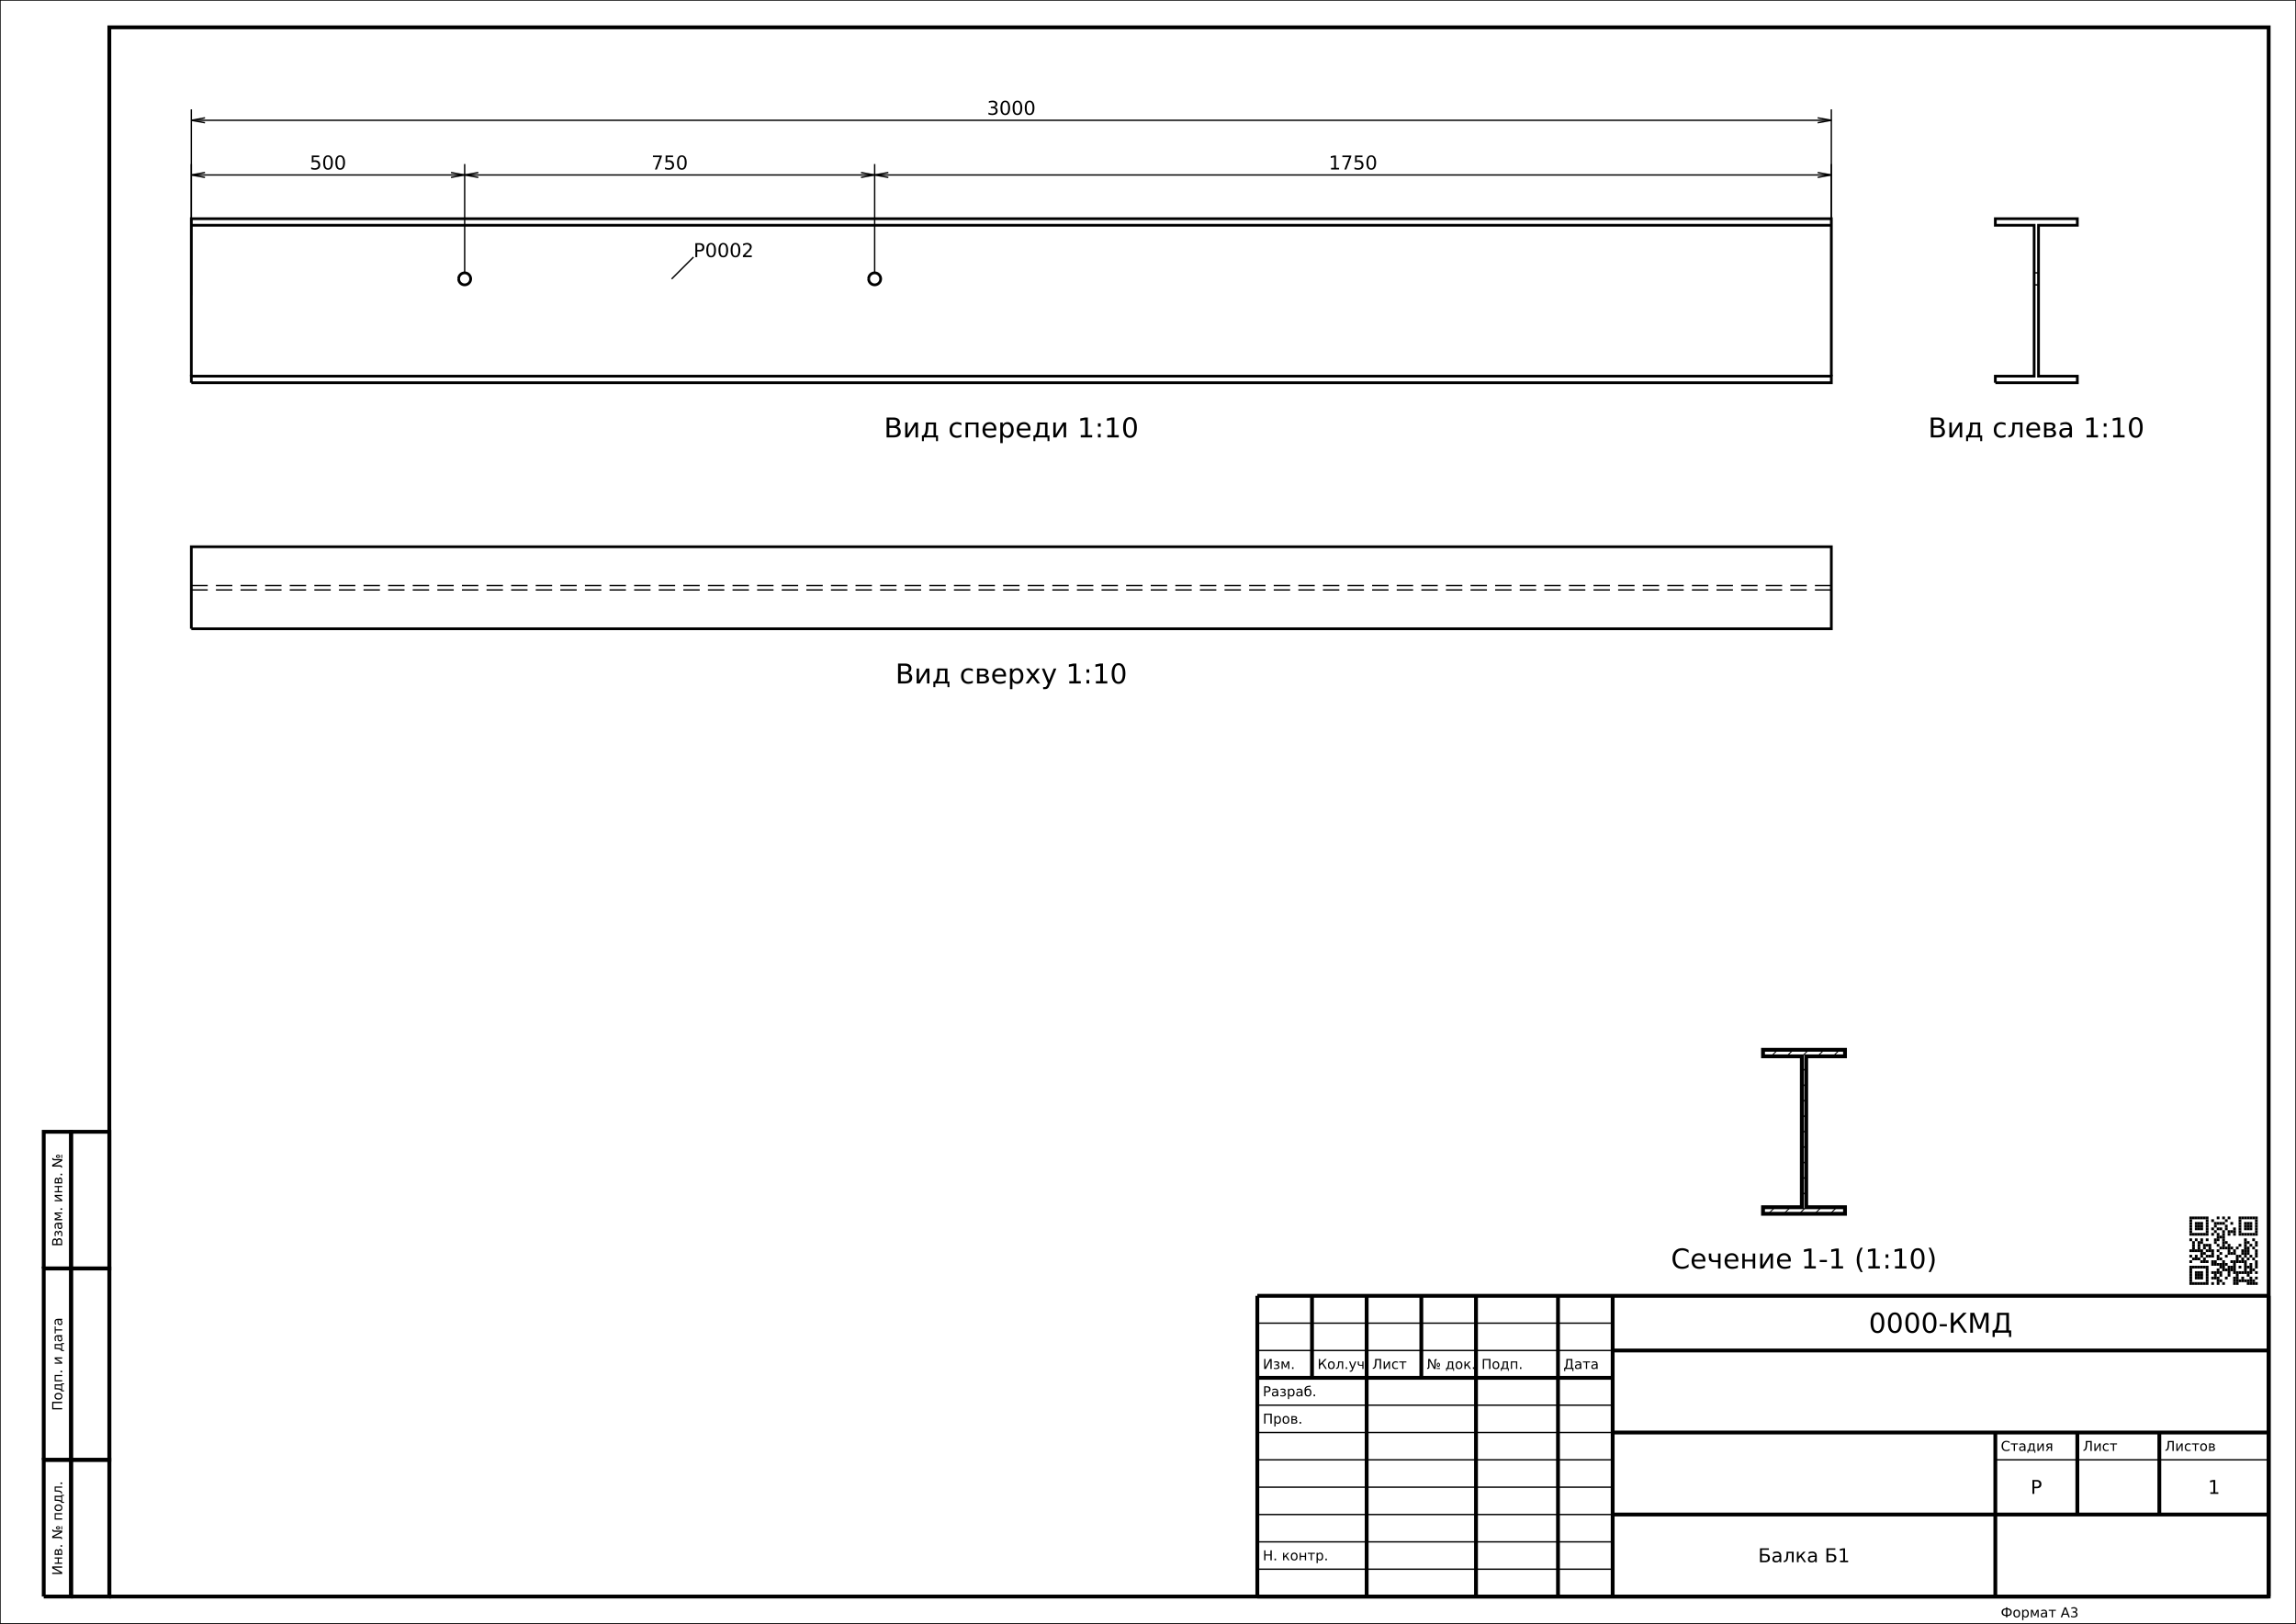
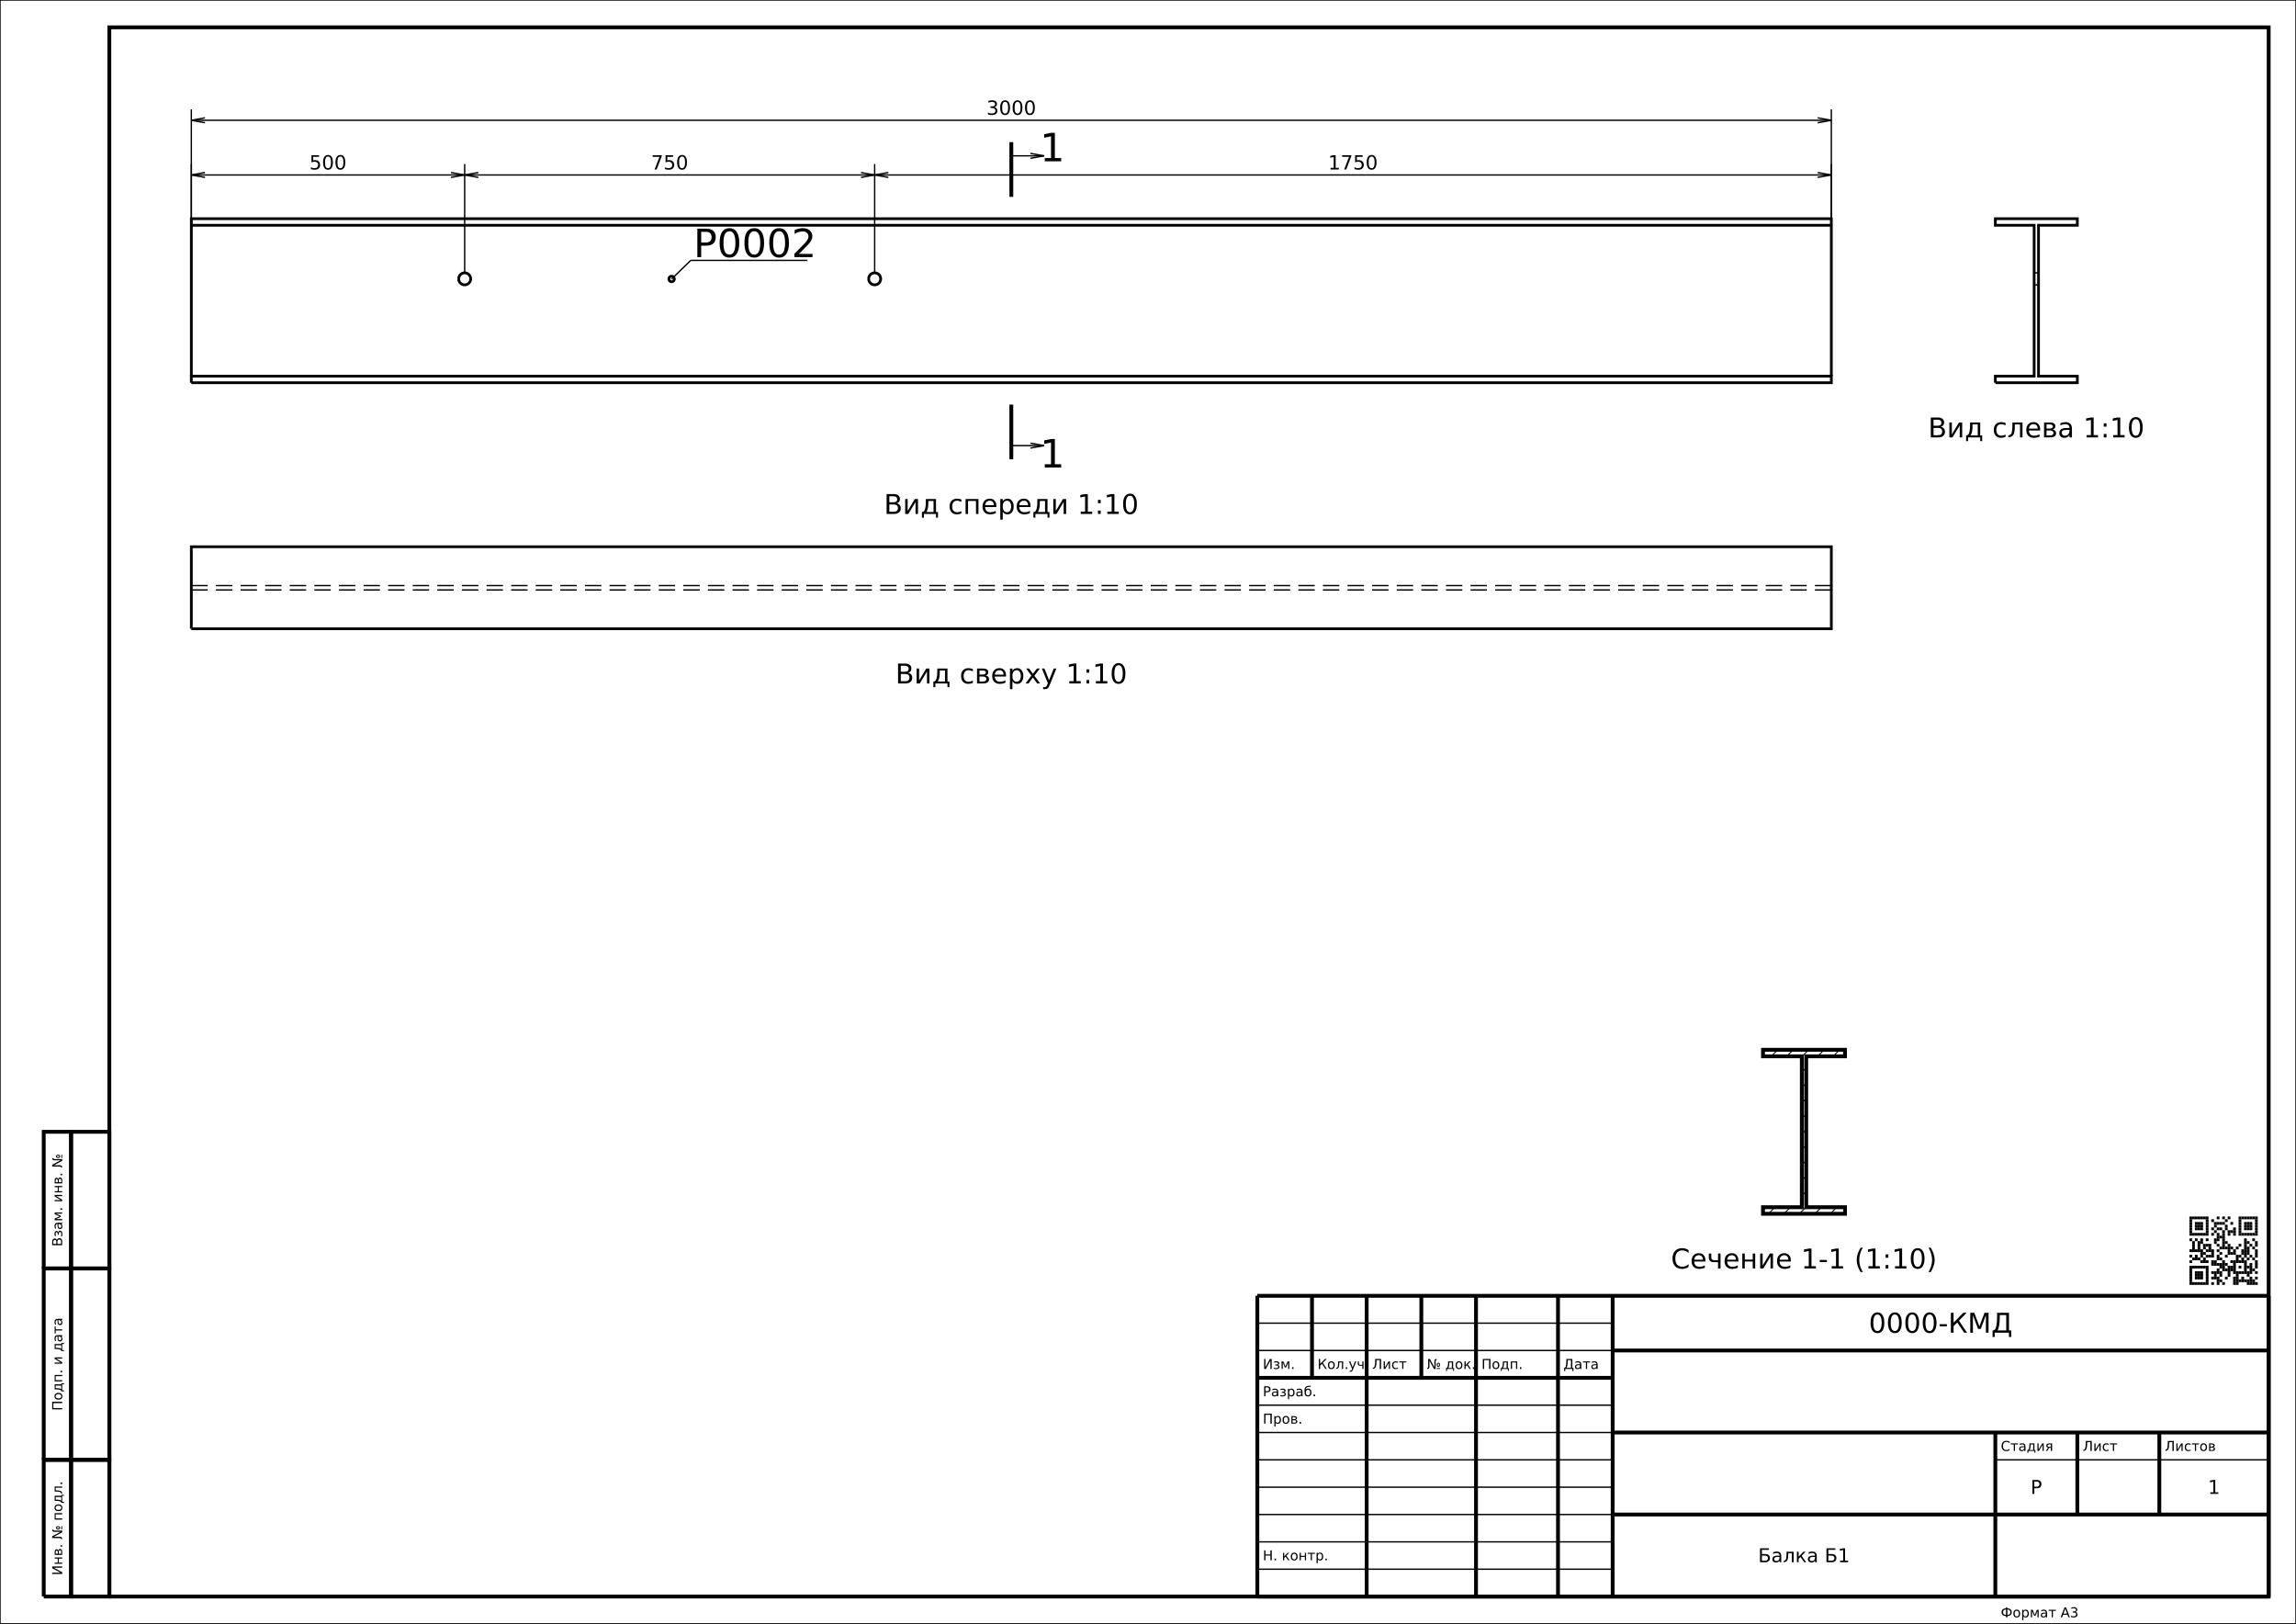
<svg xmlns="http://www.w3.org/2000/svg" width="420mm" height="297mm" viewBox="0 0 420 297" font-family="DejaVu Sans, Arial, sans-serif" data-drawing="900">
  <rect width="420" height="297" fill="#fff" />
  <polyline class="Thin" points="0,297 420,297 420,0 0,0 0,297" fill="none" stroke="#000" stroke-width="0.25" />
  <polyline class="Frame" points="20,292 415,292 415,5 20,5 20,292" fill="none" stroke="#000" stroke-width="0.7" />
  <polyline class="Frame" points="230,292 415,292" fill="none" stroke="#000" stroke-width="0.7" />
  <polyline class="Frame" points="415,292 415,237" fill="none" stroke="#000" stroke-width="0.7" />
  <polyline class="Frame" points="415,237 230,237" fill="none" stroke="#000" stroke-width="0.7" />
  <polyline class="Frame" points="230,237 230,292" fill="none" stroke="#000" stroke-width="0.7" />
  <polyline class="Thin" points="230,287 295,287" fill="none" stroke="#000" stroke-width="0.25" />
  <polyline class="Thin" points="230,282 295,282" fill="none" stroke="#000" stroke-width="0.25" />
  <polyline class="Thin" points="230,277 295,277" fill="none" stroke="#000" stroke-width="0.25" />
  <polyline class="Thin" points="230,272 295,272" fill="none" stroke="#000" stroke-width="0.25" />
  <polyline class="Thin" points="230,267 295,267" fill="none" stroke="#000" stroke-width="0.25" />
  <polyline class="Thin" points="230,262 295,262" fill="none" stroke="#000" stroke-width="0.25" />
  <polyline class="Thin" points="230,257 295,257" fill="none" stroke="#000" stroke-width="0.25" />
  <polyline class="Frame" points="230,252 295,252" fill="none" stroke="#000" stroke-width="0.7" />
  <polyline class="Thin" points="230,247 295,247" fill="none" stroke="#000" stroke-width="0.25" />
  <polyline class="Thin" points="230,242 295,242" fill="none" stroke="#000" stroke-width="0.25" />
  <polyline class="Frame" points="240,252 240,237" fill="none" stroke="#000" stroke-width="0.7" />
  <polyline class="Frame" points="260,252 260,237" fill="none" stroke="#000" stroke-width="0.7" />
  <polyline class="Frame" points="250,292 250,237" fill="none" stroke="#000" stroke-width="0.7" />
  <polyline class="Frame" points="270,292 270,237" fill="none" stroke="#000" stroke-width="0.7" />
  <polyline class="Frame" points="285,292 285,237" fill="none" stroke="#000" stroke-width="0.7" />
  <polyline class="Frame" points="295,292 295,237" fill="none" stroke="#000" stroke-width="0.7" />
  <polyline class="Frame" points="295,247 415,247" fill="none" stroke="#000" stroke-width="0.7" />
  <polyline class="Frame" points="295,262 415,262" fill="none" stroke="#000" stroke-width="0.7" />
  <polyline class="Thin" points="365,267 415,267" fill="none" stroke="#000" stroke-width="0.25" />
  <polyline class="Frame" points="295,277 415,277" fill="none" stroke="#000" stroke-width="0.7" />
  <polyline class="Frame" points="365,292 365,262" fill="none" stroke="#000" stroke-width="0.7" />
  <polyline class="Frame" points="380,277 380,262" fill="none" stroke="#000" stroke-width="0.7" />
  <polyline class="Frame" points="395,277 395,262" fill="none" stroke="#000" stroke-width="0.7" />
  <polyline class="Frame" points="8,292 13,292 13,267 8,267 8,292" fill="none" stroke="#000" stroke-width="0.7" />
  <polyline class="Frame" points="13,292 20,292 20,267 13,267 13,292" fill="none" stroke="#000" stroke-width="0.7" />
  <polyline class="Frame" points="8,267 13,267 13,232 8,232 8,267" fill="none" stroke="#000" stroke-width="0.7" />
  <polyline class="Frame" points="13,267 20,267 20,232 13,232 13,267" fill="none" stroke="#000" stroke-width="0.7" />
  <polyline class="Frame" points="8,232 13,232 13,207 8,207 8,232" fill="none" stroke="#000" stroke-width="0.7" />
  <polyline class="Frame" points="13,232 20,232 20,207 13,207 13,232" fill="none" stroke="#000" stroke-width="0.7" />
  <rect x="400.5" y="222.5" width="0.5" height="0.5" fill="#000" />
  <rect x="401" y="222.5" width="0.5" height="0.5" fill="#000" />
  <rect x="401.5" y="222.5" width="0.5" height="0.5" fill="#000" />
  <rect x="402" y="222.5" width="0.5" height="0.5" fill="#000" />
  <rect x="402.5" y="222.5" width="0.5" height="0.5" fill="#000" />
  <rect x="403" y="222.5" width="0.5" height="0.5" fill="#000" />
  <rect x="403.5" y="222.5" width="0.5" height="0.5" fill="#000" />
  <rect x="405.5" y="222.5" width="0.5" height="0.5" fill="#000" />
  <rect x="406.5" y="222.5" width="0.5" height="0.5" fill="#000" />
  <rect x="407.5" y="222.5" width="0.5" height="0.5" fill="#000" />
  <rect x="409.5" y="222.5" width="0.5" height="0.5" fill="#000" />
  <rect x="410" y="222.5" width="0.5" height="0.5" fill="#000" />
  <rect x="410.5" y="222.5" width="0.5" height="0.5" fill="#000" />
  <rect x="411" y="222.5" width="0.5" height="0.5" fill="#000" />
  <rect x="411.5" y="222.5" width="0.5" height="0.5" fill="#000" />
  <rect x="412" y="222.5" width="0.5" height="0.5" fill="#000" />
  <rect x="412.5" y="222.5" width="0.5" height="0.5" fill="#000" />
  <rect x="400.5" y="223" width="0.5" height="0.5" fill="#000" />
  <rect x="403.5" y="223" width="0.5" height="0.5" fill="#000" />
  <rect x="404.5" y="223" width="0.5" height="0.5" fill="#000" />
  <rect x="407" y="223" width="0.5" height="0.5" fill="#000" />
  <rect x="409.5" y="223" width="0.5" height="0.5" fill="#000" />
  <rect x="412.5" y="223" width="0.5" height="0.5" fill="#000" />
  <rect x="400.5" y="223.5" width="0.5" height="0.5" fill="#000" />
  <rect x="401.5" y="223.5" width="0.5" height="0.5" fill="#000" />
  <rect x="402" y="223.5" width="0.5" height="0.5" fill="#000" />
  <rect x="402.5" y="223.5" width="0.5" height="0.5" fill="#000" />
  <rect x="403.5" y="223.5" width="0.5" height="0.5" fill="#000" />
  <rect x="405" y="223.5" width="0.5" height="0.5" fill="#000" />
  <rect x="405.5" y="223.5" width="0.5" height="0.5" fill="#000" />
  <rect x="406" y="223.5" width="0.5" height="0.5" fill="#000" />
  <rect x="406.5" y="223.5" width="0.5" height="0.5" fill="#000" />
  <rect x="408" y="223.5" width="0.5" height="0.5" fill="#000" />
  <rect x="409.5" y="223.5" width="0.5" height="0.5" fill="#000" />
  <rect x="410.5" y="223.5" width="0.5" height="0.5" fill="#000" />
  <rect x="411" y="223.5" width="0.5" height="0.5" fill="#000" />
  <rect x="411.5" y="223.5" width="0.5" height="0.5" fill="#000" />
  <rect x="412.5" y="223.5" width="0.5" height="0.5" fill="#000" />
  <rect x="400.5" y="224" width="0.5" height="0.5" fill="#000" />
  <rect x="401.5" y="224" width="0.5" height="0.5" fill="#000" />
  <rect x="402" y="224" width="0.5" height="0.5" fill="#000" />
  <rect x="402.5" y="224" width="0.5" height="0.5" fill="#000" />
  <rect x="403.5" y="224" width="0.5" height="0.5" fill="#000" />
  <rect x="405" y="224" width="0.5" height="0.5" fill="#000" />
  <rect x="407" y="224" width="0.5" height="0.5" fill="#000" />
  <rect x="409.5" y="224" width="0.5" height="0.5" fill="#000" />
  <rect x="410.5" y="224" width="0.5" height="0.5" fill="#000" />
  <rect x="411" y="224" width="0.5" height="0.5" fill="#000" />
  <rect x="411.5" y="224" width="0.5" height="0.5" fill="#000" />
  <rect x="412.5" y="224" width="0.5" height="0.5" fill="#000" />
  <rect x="400.5" y="224.5" width="0.5" height="0.5" fill="#000" />
  <rect x="401.5" y="224.5" width="0.5" height="0.5" fill="#000" />
  <rect x="402" y="224.5" width="0.5" height="0.5" fill="#000" />
  <rect x="402.5" y="224.5" width="0.5" height="0.5" fill="#000" />
  <rect x="403.5" y="224.5" width="0.5" height="0.5" fill="#000" />
  <rect x="404.5" y="224.5" width="0.5" height="0.5" fill="#000" />
  <rect x="405.5" y="224.5" width="0.5" height="0.5" fill="#000" />
  <rect x="406" y="224.5" width="0.5" height="0.5" fill="#000" />
  <rect x="407" y="224.5" width="0.5" height="0.5" fill="#000" />
  <rect x="408.5" y="224.5" width="0.5" height="0.5" fill="#000" />
  <rect x="409.5" y="224.5" width="0.5" height="0.5" fill="#000" />
  <rect x="410.5" y="224.5" width="0.5" height="0.5" fill="#000" />
  <rect x="411" y="224.5" width="0.5" height="0.5" fill="#000" />
  <rect x="411.5" y="224.5" width="0.5" height="0.5" fill="#000" />
  <rect x="412.5" y="224.5" width="0.5" height="0.5" fill="#000" />
  <rect x="400.5" y="225" width="0.5" height="0.5" fill="#000" />
  <rect x="403.5" y="225" width="0.5" height="0.5" fill="#000" />
  <rect x="405" y="225" width="0.5" height="0.5" fill="#000" />
  <rect x="406.5" y="225" width="0.5" height="0.5" fill="#000" />
  <rect x="407.5" y="225" width="0.5" height="0.5" fill="#000" />
  <rect x="408" y="225" width="0.5" height="0.5" fill="#000" />
  <rect x="408.5" y="225" width="0.5" height="0.5" fill="#000" />
  <rect x="409.5" y="225" width="0.5" height="0.5" fill="#000" />
  <rect x="412.5" y="225" width="0.5" height="0.5" fill="#000" />
  <rect x="400.5" y="225.5" width="0.5" height="0.5" fill="#000" />
  <rect x="401" y="225.5" width="0.5" height="0.5" fill="#000" />
  <rect x="401.5" y="225.5" width="0.5" height="0.5" fill="#000" />
  <rect x="402" y="225.5" width="0.5" height="0.5" fill="#000" />
  <rect x="402.5" y="225.5" width="0.5" height="0.5" fill="#000" />
  <rect x="403" y="225.5" width="0.5" height="0.5" fill="#000" />
  <rect x="403.5" y="225.5" width="0.5" height="0.5" fill="#000" />
  <rect x="404.5" y="225.5" width="0.5" height="0.5" fill="#000" />
  <rect x="405.5" y="225.5" width="0.5" height="0.5" fill="#000" />
  <rect x="406.5" y="225.5" width="0.5" height="0.5" fill="#000" />
  <rect x="407.5" y="225.5" width="0.5" height="0.5" fill="#000" />
  <rect x="408.5" y="225.5" width="0.5" height="0.5" fill="#000" />
  <rect x="409.5" y="225.5" width="0.5" height="0.5" fill="#000" />
  <rect x="410" y="225.5" width="0.5" height="0.5" fill="#000" />
  <rect x="410.5" y="225.5" width="0.5" height="0.5" fill="#000" />
  <rect x="411" y="225.5" width="0.5" height="0.5" fill="#000" />
  <rect x="411.5" y="225.5" width="0.5" height="0.5" fill="#000" />
  <rect x="412" y="225.5" width="0.5" height="0.5" fill="#000" />
  <rect x="412.5" y="225.5" width="0.5" height="0.5" fill="#000" />
  <rect x="405.5" y="226" width="0.5" height="0.5" fill="#000" />
  <rect x="406" y="226" width="0.5" height="0.5" fill="#000" />
  <rect x="406.5" y="226" width="0.5" height="0.5" fill="#000" />
  <rect x="400.5" y="226.5" width="0.5" height="0.5" fill="#000" />
  <rect x="401.5" y="226.5" width="0.5" height="0.5" fill="#000" />
  <rect x="402.5" y="226.5" width="0.5" height="0.5" fill="#000" />
  <rect x="403.5" y="226.5" width="0.5" height="0.5" fill="#000" />
  <rect x="405" y="226.5" width="0.5" height="0.5" fill="#000" />
  <rect x="405.5" y="226.5" width="0.5" height="0.5" fill="#000" />
  <rect x="406.5" y="226.5" width="0.5" height="0.5" fill="#000" />
  <rect x="410.5" y="226.5" width="0.5" height="0.5" fill="#000" />
  <rect x="412" y="226.5" width="0.5" height="0.5" fill="#000" />
  <rect x="401" y="227" width="0.5" height="0.5" fill="#000" />
  <rect x="402" y="227" width="0.5" height="0.5" fill="#000" />
  <rect x="402.5" y="227" width="0.5" height="0.5" fill="#000" />
  <rect x="405" y="227" width="0.5" height="0.5" fill="#000" />
  <rect x="406.5" y="227" width="0.5" height="0.5" fill="#000" />
  <rect x="407" y="227" width="0.5" height="0.5" fill="#000" />
  <rect x="410.5" y="227" width="0.5" height="0.5" fill="#000" />
  <rect x="411" y="227" width="0.5" height="0.5" fill="#000" />
  <rect x="412.5" y="227" width="0.5" height="0.5" fill="#000" />
  <rect x="401" y="227.5" width="0.5" height="0.5" fill="#000" />
  <rect x="402" y="227.5" width="0.5" height="0.5" fill="#000" />
  <rect x="403" y="227.5" width="0.5" height="0.5" fill="#000" />
  <rect x="403.5" y="227.5" width="0.5" height="0.5" fill="#000" />
  <rect x="404" y="227.5" width="0.5" height="0.5" fill="#000" />
  <rect x="405.5" y="227.5" width="0.5" height="0.5" fill="#000" />
  <rect x="406.5" y="227.5" width="0.5" height="0.5" fill="#000" />
  <rect x="407.5" y="227.5" width="0.5" height="0.5" fill="#000" />
  <rect x="409.5" y="227.5" width="0.5" height="0.5" fill="#000" />
  <rect x="410.5" y="227.5" width="0.5" height="0.5" fill="#000" />
  <rect x="411.5" y="227.5" width="0.5" height="0.5" fill="#000" />
  <rect x="412.5" y="227.5" width="0.5" height="0.5" fill="#000" />
  <rect x="401" y="228" width="0.5" height="0.5" fill="#000" />
  <rect x="402" y="228" width="0.5" height="0.5" fill="#000" />
  <rect x="403" y="228" width="0.5" height="0.5" fill="#000" />
  <rect x="404" y="228" width="0.5" height="0.5" fill="#000" />
  <rect x="406" y="228" width="0.5" height="0.5" fill="#000" />
  <rect x="406.5" y="228" width="0.5" height="0.5" fill="#000" />
  <rect x="407" y="228" width="0.5" height="0.5" fill="#000" />
  <rect x="407.5" y="228" width="0.5" height="0.5" fill="#000" />
  <rect x="408" y="228" width="0.5" height="0.5" fill="#000" />
  <rect x="409" y="228" width="0.5" height="0.5" fill="#000" />
  <rect x="410.5" y="228" width="0.5" height="0.5" fill="#000" />
  <rect x="411" y="228" width="0.5" height="0.5" fill="#000" />
  <rect x="412" y="228" width="0.5" height="0.5" fill="#000" />
  <rect x="400.5" y="228.5" width="0.5" height="0.5" fill="#000" />
  <rect x="401" y="228.5" width="0.5" height="0.5" fill="#000" />
  <rect x="401.5" y="228.5" width="0.5" height="0.5" fill="#000" />
  <rect x="402" y="228.5" width="0.5" height="0.5" fill="#000" />
  <rect x="402.5" y="228.5" width="0.5" height="0.5" fill="#000" />
  <rect x="403.5" y="228.5" width="0.5" height="0.5" fill="#000" />
  <rect x="404" y="228.5" width="0.5" height="0.5" fill="#000" />
  <rect x="404.5" y="228.5" width="0.5" height="0.5" fill="#000" />
  <rect x="405.5" y="228.5" width="0.5" height="0.5" fill="#000" />
  <rect x="407.5" y="228.5" width="0.5" height="0.5" fill="#000" />
  <rect x="408.5" y="228.5" width="0.5" height="0.5" fill="#000" />
  <rect x="410" y="228.5" width="0.5" height="0.5" fill="#000" />
  <rect x="410.5" y="228.5" width="0.5" height="0.5" fill="#000" />
  <rect x="411" y="228.5" width="0.5" height="0.5" fill="#000" />
  <rect x="412.5" y="228.5" width="0.5" height="0.5" fill="#000" />
  <rect x="402.5" y="229" width="0.5" height="0.5" fill="#000" />
  <rect x="403" y="229" width="0.5" height="0.5" fill="#000" />
  <rect x="404.5" y="229" width="0.5" height="0.5" fill="#000" />
  <rect x="406" y="229" width="0.5" height="0.5" fill="#000" />
  <rect x="407.5" y="229" width="0.5" height="0.5" fill="#000" />
  <rect x="408" y="229" width="0.5" height="0.5" fill="#000" />
  <rect x="408.5" y="229" width="0.5" height="0.5" fill="#000" />
  <rect x="410" y="229" width="0.5" height="0.5" fill="#000" />
  <rect x="410.5" y="229" width="0.5" height="0.5" fill="#000" />
  <rect x="411" y="229" width="0.5" height="0.5" fill="#000" />
  <rect x="412.5" y="229" width="0.5" height="0.5" fill="#000" />
  <rect x="400.5" y="229.5" width="0.5" height="0.5" fill="#000" />
  <rect x="401.5" y="229.5" width="0.5" height="0.5" fill="#000" />
  <rect x="402.5" y="229.5" width="0.5" height="0.5" fill="#000" />
  <rect x="403.5" y="229.5" width="0.5" height="0.5" fill="#000" />
  <rect x="404" y="229.5" width="0.5" height="0.5" fill="#000" />
  <rect x="404.5" y="229.5" width="0.5" height="0.5" fill="#000" />
  <rect x="405.5" y="229.5" width="0.5" height="0.5" fill="#000" />
  <rect x="407" y="229.5" width="0.5" height="0.5" fill="#000" />
  <rect x="409" y="229.5" width="0.5" height="0.5" fill="#000" />
  <rect x="409.5" y="229.5" width="0.5" height="0.5" fill="#000" />
  <rect x="410.5" y="229.5" width="0.5" height="0.5" fill="#000" />
  <rect x="411.5" y="229.5" width="0.5" height="0.5" fill="#000" />
  <rect x="412.5" y="229.5" width="0.5" height="0.5" fill="#000" />
  <rect x="401" y="230" width="0.5" height="0.5" fill="#000" />
  <rect x="401.5" y="230" width="0.5" height="0.5" fill="#000" />
  <rect x="402" y="230" width="0.5" height="0.5" fill="#000" />
  <rect x="403" y="230" width="0.5" height="0.5" fill="#000" />
  <rect x="405.5" y="230" width="0.5" height="0.5" fill="#000" />
  <rect x="406" y="230" width="0.5" height="0.5" fill="#000" />
  <rect x="409" y="230" width="0.5" height="0.5" fill="#000" />
  <rect x="410" y="230" width="0.5" height="0.5" fill="#000" />
  <rect x="411" y="230" width="0.5" height="0.5" fill="#000" />
  <rect x="412" y="230" width="0.5" height="0.5" fill="#000" />
  <rect x="400.5" y="230.5" width="0.5" height="0.5" fill="#000" />
  <rect x="402.5" y="230.5" width="0.5" height="0.5" fill="#000" />
  <rect x="403" y="230.5" width="0.5" height="0.5" fill="#000" />
  <rect x="403.5" y="230.5" width="0.5" height="0.5" fill="#000" />
  <rect x="404.5" y="230.5" width="0.5" height="0.5" fill="#000" />
  <rect x="405" y="230.5" width="0.5" height="0.5" fill="#000" />
  <rect x="406.5" y="230.5" width="0.5" height="0.5" fill="#000" />
  <rect x="408" y="230.5" width="0.5" height="0.5" fill="#000" />
  <rect x="408.5" y="230.5" width="0.5" height="0.5" fill="#000" />
  <rect x="409" y="230.5" width="0.5" height="0.5" fill="#000" />
  <rect x="409.5" y="230.5" width="0.5" height="0.5" fill="#000" />
  <rect x="410" y="230.5" width="0.5" height="0.5" fill="#000" />
  <rect x="410.5" y="230.5" width="0.5" height="0.5" fill="#000" />
  <rect x="412.5" y="230.5" width="0.5" height="0.5" fill="#000" />
  <rect x="404.5" y="231" width="0.5" height="0.5" fill="#000" />
  <rect x="405" y="231" width="0.5" height="0.5" fill="#000" />
  <rect x="405.5" y="231" width="0.5" height="0.5" fill="#000" />
  <rect x="406" y="231" width="0.5" height="0.5" fill="#000" />
  <rect x="406.5" y="231" width="0.5" height="0.5" fill="#000" />
  <rect x="407" y="231" width="0.5" height="0.5" fill="#000" />
  <rect x="408.5" y="231" width="0.5" height="0.5" fill="#000" />
  <rect x="410.5" y="231" width="0.5" height="0.5" fill="#000" />
  <rect x="411.5" y="231" width="0.5" height="0.5" fill="#000" />
  <rect x="412.5" y="231" width="0.5" height="0.5" fill="#000" />
  <rect x="400.5" y="231.5" width="0.5" height="0.5" fill="#000" />
  <rect x="401" y="231.5" width="0.5" height="0.5" fill="#000" />
  <rect x="401.5" y="231.5" width="0.5" height="0.5" fill="#000" />
  <rect x="402" y="231.5" width="0.5" height="0.5" fill="#000" />
  <rect x="402.5" y="231.5" width="0.5" height="0.5" fill="#000" />
  <rect x="403" y="231.5" width="0.5" height="0.5" fill="#000" />
  <rect x="403.5" y="231.5" width="0.5" height="0.5" fill="#000" />
  <rect x="406" y="231.5" width="0.5" height="0.5" fill="#000" />
  <rect x="406.5" y="231.5" width="0.5" height="0.5" fill="#000" />
  <rect x="407.5" y="231.5" width="0.5" height="0.5" fill="#000" />
  <rect x="408" y="231.5" width="0.5" height="0.5" fill="#000" />
  <rect x="408.5" y="231.5" width="0.5" height="0.5" fill="#000" />
  <rect x="409.5" y="231.5" width="0.5" height="0.5" fill="#000" />
  <rect x="410.5" y="231.5" width="0.5" height="0.5" fill="#000" />
  <rect x="411" y="231.5" width="0.5" height="0.5" fill="#000" />
  <rect x="411.5" y="231.5" width="0.5" height="0.5" fill="#000" />
  <rect x="412.5" y="231.5" width="0.5" height="0.5" fill="#000" />
  <rect x="400.5" y="232" width="0.5" height="0.5" fill="#000" />
  <rect x="403.5" y="232" width="0.5" height="0.5" fill="#000" />
  <rect x="405.5" y="232" width="0.5" height="0.5" fill="#000" />
  <rect x="406.5" y="232" width="0.5" height="0.5" fill="#000" />
  <rect x="407" y="232" width="0.5" height="0.5" fill="#000" />
  <rect x="407.5" y="232" width="0.5" height="0.5" fill="#000" />
  <rect x="408" y="232" width="0.5" height="0.5" fill="#000" />
  <rect x="408.5" y="232" width="0.5" height="0.5" fill="#000" />
  <rect x="410.5" y="232" width="0.5" height="0.5" fill="#000" />
  <rect x="411.5" y="232" width="0.5" height="0.5" fill="#000" />
  <rect x="412" y="232" width="0.5" height="0.5" fill="#000" />
  <rect x="400.5" y="232.5" width="0.5" height="0.5" fill="#000" />
  <rect x="401.5" y="232.5" width="0.5" height="0.5" fill="#000" />
  <rect x="402" y="232.5" width="0.5" height="0.5" fill="#000" />
  <rect x="402.5" y="232.5" width="0.5" height="0.5" fill="#000" />
  <rect x="403.5" y="232.5" width="0.5" height="0.5" fill="#000" />
  <rect x="404.5" y="232.5" width="0.5" height="0.5" fill="#000" />
  <rect x="405" y="232.5" width="0.5" height="0.5" fill="#000" />
  <rect x="405.5" y="232.5" width="0.5" height="0.5" fill="#000" />
  <rect x="406" y="232.5" width="0.5" height="0.5" fill="#000" />
  <rect x="407.5" y="232.5" width="0.5" height="0.5" fill="#000" />
  <rect x="408.5" y="232.5" width="0.5" height="0.5" fill="#000" />
  <rect x="409" y="232.5" width="0.5" height="0.5" fill="#000" />
  <rect x="409.5" y="232.5" width="0.5" height="0.5" fill="#000" />
  <rect x="410" y="232.5" width="0.5" height="0.5" fill="#000" />
  <rect x="410.5" y="232.5" width="0.5" height="0.5" fill="#000" />
  <rect x="411" y="232.5" width="0.5" height="0.5" fill="#000" />
  <rect x="411.5" y="232.5" width="0.5" height="0.5" fill="#000" />
  <rect x="412.5" y="232.5" width="0.5" height="0.5" fill="#000" />
  <rect x="400.5" y="233" width="0.5" height="0.5" fill="#000" />
  <rect x="401.5" y="233" width="0.5" height="0.5" fill="#000" />
  <rect x="402" y="233" width="0.5" height="0.5" fill="#000" />
  <rect x="402.5" y="233" width="0.5" height="0.5" fill="#000" />
  <rect x="403.5" y="233" width="0.5" height="0.5" fill="#000" />
  <rect x="405" y="233" width="0.5" height="0.5" fill="#000" />
  <rect x="406" y="233" width="0.5" height="0.5" fill="#000" />
  <rect x="407.5" y="233" width="0.5" height="0.5" fill="#000" />
  <rect x="409" y="233" width="0.5" height="0.5" fill="#000" />
  <rect x="411" y="233" width="0.5" height="0.5" fill="#000" />
  <rect x="400.5" y="233.5" width="0.5" height="0.5" fill="#000" />
  <rect x="401.5" y="233.5" width="0.5" height="0.5" fill="#000" />
  <rect x="402" y="233.5" width="0.5" height="0.5" fill="#000" />
  <rect x="402.5" y="233.5" width="0.5" height="0.5" fill="#000" />
  <rect x="403.5" y="233.5" width="0.5" height="0.5" fill="#000" />
  <rect x="404.5" y="233.5" width="0.5" height="0.5" fill="#000" />
  <rect x="405" y="233.5" width="0.5" height="0.5" fill="#000" />
  <rect x="405.5" y="233.5" width="0.5" height="0.5" fill="#000" />
  <rect x="407" y="233.5" width="0.5" height="0.5" fill="#000" />
  <rect x="408.5" y="233.5" width="0.5" height="0.5" fill="#000" />
  <rect x="409" y="233.5" width="0.5" height="0.5" fill="#000" />
  <rect x="410" y="233.5" width="0.5" height="0.5" fill="#000" />
  <rect x="411.5" y="233.5" width="0.5" height="0.5" fill="#000" />
  <rect x="412.5" y="233.5" width="0.5" height="0.5" fill="#000" />
  <rect x="400.5" y="234" width="0.5" height="0.5" fill="#000" />
  <rect x="403.5" y="234" width="0.5" height="0.5" fill="#000" />
  <rect x="405.5" y="234" width="0.5" height="0.5" fill="#000" />
  <rect x="406" y="234" width="0.5" height="0.5" fill="#000" />
  <rect x="408.5" y="234" width="0.5" height="0.5" fill="#000" />
  <rect x="409" y="234" width="0.5" height="0.5" fill="#000" />
  <rect x="409.5" y="234" width="0.5" height="0.5" fill="#000" />
  <rect x="410" y="234" width="0.5" height="0.5" fill="#000" />
  <rect x="410.5" y="234" width="0.5" height="0.5" fill="#000" />
  <rect x="411" y="234" width="0.5" height="0.5" fill="#000" />
  <rect x="411.5" y="234" width="0.5" height="0.5" fill="#000" />
  <rect x="412" y="234" width="0.5" height="0.5" fill="#000" />
  <rect x="400.5" y="234.5" width="0.5" height="0.5" fill="#000" />
  <rect x="401" y="234.5" width="0.5" height="0.5" fill="#000" />
  <rect x="401.5" y="234.5" width="0.5" height="0.5" fill="#000" />
  <rect x="402" y="234.5" width="0.5" height="0.5" fill="#000" />
  <rect x="402.5" y="234.5" width="0.5" height="0.5" fill="#000" />
  <rect x="403" y="234.5" width="0.5" height="0.5" fill="#000" />
  <rect x="403.5" y="234.5" width="0.5" height="0.5" fill="#000" />
  <rect x="404.5" y="234.5" width="0.5" height="0.5" fill="#000" />
  <rect x="405.5" y="234.5" width="0.5" height="0.5" fill="#000" />
  <rect x="406.5" y="234.5" width="0.5" height="0.5" fill="#000" />
  <rect x="408.5" y="234.5" width="0.5" height="0.5" fill="#000" />
  <rect x="409" y="234.5" width="0.5" height="0.5" fill="#000" />
  <rect x="411" y="234.5" width="0.5" height="0.5" fill="#000" />
  <rect x="411.5" y="234.5" width="0.5" height="0.5" fill="#000" />
  <rect x="412" y="234.5" width="0.5" height="0.5" fill="#000" />
  <rect x="412.5" y="234.5" width="0.5" height="0.5" fill="#000" />
  <g class="view" data-view="1">
    <polyline class="Visible" data-object="8" points="35,70 35,68.8 335,68.8 335,70 35,70" fill="none" stroke="#000" stroke-width="0.5" />
    <polyline class="Visible" data-object="8" points="35,68.8 35,40 335,40 335,68.8" fill="none" stroke="#000" stroke-width="0.5" />
    <polyline class="Visible" data-object="8" points="35,41.2 335,41.2" fill="none" stroke="#000" stroke-width="0.5" />
    <polyline class="Visible" data-object="8" points="83.9,51.003 83.921,50.786 83.982,50.583 84.081,50.395 84.219,50.226 84.387,50.087 84.574,49.986 84.783,49.922 85,49.9 85.217,49.922 85.42,49.983 85.613,50.087 85.777,50.221 85.915,50.39 86.015,50.577 86.078,50.779 86.1,50.997 86.08,51.208 86.018,51.417 85.919,51.605 85.781,51.774 85.618,51.91 85.426,52.014 85.217,52.078 85,52.1 84.789,52.08 84.58,52.017 84.393,51.917 84.223,51.779 84.088,51.616 83.985,51.423 83.922,51.221 83.9,51.003" fill="none" stroke="#000" stroke-width="0.5" />
    <polyline class="Visible" data-object="8" points="158.9,51.003 158.922,51.221 158.985,51.423 159.085,51.61 159.223,51.779 159.393,51.917 159.586,52.019 159.789,52.08 160.007,52.1 160.217,52.078 160.426,52.014 160.618,51.91 160.781,51.774 160.919,51.605 161.018,51.417 161.08,51.208 161.1,50.997 161.078,50.779 161.013,50.571 160.908,50.379 160.772,50.216 160.602,50.079 160.414,49.981 160.204,49.919 159.993,49.9 159.783,49.922 159.574,49.986 159.382,50.09 159.219,50.226 159.081,50.395 158.982,50.583 158.921,50.786 158.9,51.003" fill="none" stroke="#000" stroke-width="0.5" />
-     <polyline class="Thin" data-object="8" points="122.858,51.023 126.858,47.023" fill="none" stroke="#000" stroke-width="0.25" />
-     <text x="185" y="80" font-size="5" text-anchor="middle" fill="#000">Вид спереди 1:10</text>
-     <text x="126.858" y="47.023" font-size="3.5" text-anchor="start" fill="#000" data-object="8">P0002</text>
+     <polyline class="Visible" points="123.358,51.023 123.354,50.958 123.341,50.893 123.32,50.832 123.291,50.773 123.255,50.719 123.211,50.669 123.162,50.626 123.108,50.59 123.049,50.561 122.987,50.54 122.923,50.527 122.858,50.523 122.793,50.527 122.728,50.54 122.666,50.561 122.608,50.59 122.553,50.626 122.504,50.669 122.461,50.719 122.425,50.773 122.396,50.832 122.375,50.893 122.362,50.958 122.358,51.023 122.362,51.088 122.375,51.152 122.396,51.214 122.425,51.273 122.461,51.327 122.504,51.376 122.553,51.42 122.608,51.456 122.666,51.485 122.728,51.506 122.793,51.519 122.858,51.523 122.923,51.519 122.987,51.506 123.049,51.485 123.108,51.456 123.162,51.42 123.211,51.376 123.255,51.327 123.291,51.273 123.32,51.214 123.341,51.152 123.354,51.088 123.358,51.023" fill="none" stroke="#000" stroke-width="0.5" />
+     <polyline class="Section" points="185,74 185,84" fill="none" stroke="#000" stroke-width="0.7" />
+     <polyline class="Section" points="185,36 185,26" fill="none" stroke="#000" stroke-width="0.7" />
+     <polyline class="Thin" data-object="8" points="122.858,51.023 126.358,47.623" fill="none" stroke="#000" stroke-width="0.25" />
+     <polyline class="Thin" data-object="8" points="126.358,47.623 147.701,47.623" fill="none" stroke="#000" stroke-width="0.25" />
+     <polyline class="Thin" points="185,81.5 191,81.5" fill="none" stroke="#000" stroke-width="0.25" />
+     <polyline class="Thin" points="188.5,81.05 191,81.5 188.5,81.95" fill="none" stroke="#000" stroke-width="0.25" />
+     <polyline class="Thin" points="185,28.5 191,28.5" fill="none" stroke="#000" stroke-width="0.25" />
+     <polyline class="Thin" points="188.5,28.05 191,28.5 188.5,28.95" fill="none" stroke="#000" stroke-width="0.25" />
+     <text x="185" y="94" font-size="5" text-anchor="middle" fill="#000">Вид спереди 1:10</text>
+     <text x="126.858" y="47.023" font-size="7.143" text-anchor="start" fill="#000" data-object="8">P0002</text>
+     <text x="192.5" y="85.5" font-size="7.143" text-anchor="middle" fill="#000">1</text>
+     <text x="192.5" y="29.5" font-size="7.143" text-anchor="middle" fill="#000">1</text>
  </g>
  <g class="view" data-view="2">
    <polyline class="Hidden" data-object="8" points="35,107.9 335,107.9" fill="none" stroke="#000" stroke-width="0.25" stroke-dasharray="3 1.5" />
    <polyline class="Hidden" data-object="8" points="35,107.1 335,107.1" fill="none" stroke="#000" stroke-width="0.25" stroke-dasharray="3 1.5" />
    <polyline class="Visible" data-object="8" points="35,115 35,100 335,100 335,115 35,115" fill="none" stroke="#000" stroke-width="0.5" />
    <text x="185" y="125" font-size="5" text-anchor="middle" fill="#000">Вид сверху 1:10</text>
  </g>
  <g class="view" data-view="3">
    <polyline class="Hidden" data-object="8" points="372.1,52.1 372.9,52.1" fill="none" stroke="#000" stroke-width="0.25" stroke-dasharray="3 1.5" />
    <polyline class="Hidden" data-object="8" points="372.1,49.9 372.9,49.9" fill="none" stroke="#000" stroke-width="0.25" stroke-dasharray="3 1.5" />
    <polyline class="Visible" data-object="8" points="365,70 365,68.8 372.1,68.8 372.1,41.2 365,41.2 365,40 380,40 380,41.2 372.9,41.2 372.9,68.8 380,68.8 380,70 365,70" fill="none" stroke="#000" stroke-width="0.5" />
    <text x="372.5" y="80" font-size="5" text-anchor="middle" fill="#000">Вид слева 1:10</text>
  </g>
  <g class="view" data-view="4">
    <polyline class="Hatch" data-object="8" points="334.799,222 335.999,220.8" fill="none" stroke="#000" stroke-width="0.18" />
    <polyline class="Hatch" data-object="8" points="331.971,222 333.171,220.8" fill="none" stroke="#000" stroke-width="0.18" />
    <polyline class="Hatch" data-object="8" points="329.142,222 330.4,220.742" fill="none" stroke="#000" stroke-width="0.18" />
    <polyline class="Hatch" data-object="8" points="326.314,222 327.514,220.8" fill="none" stroke="#000" stroke-width="0.18" />
    <polyline class="Hatch" data-object="8" points="329.6,218.714 330.4,217.914" fill="none" stroke="#000" stroke-width="0.18" />
    <polyline class="Hatch" data-object="8" points="323.485,222 324.685,220.8" fill="none" stroke="#000" stroke-width="0.18" />
    <polyline class="Hatch" data-object="8" points="329.6,215.885 330.4,215.085" fill="none" stroke="#000" stroke-width="0.18" />
    <polyline class="Hatch" data-object="8" points="329.6,213.057 330.4,212.257" fill="none" stroke="#000" stroke-width="0.18" />
    <polyline class="Hatch" data-object="8" points="329.6,210.228 330.4,209.428" fill="none" stroke="#000" stroke-width="0.18" />
    <polyline class="Hatch" data-object="8" points="329.6,207.4 330.4,206.6" fill="none" stroke="#000" stroke-width="0.18" />
    <polyline class="Hatch" data-object="8" points="329.6,204.572 330.4,203.772" fill="none" stroke="#000" stroke-width="0.18" />
    <polyline class="Hatch" data-object="8" points="329.6,201.743 330.4,200.943" fill="none" stroke="#000" stroke-width="0.18" />
    <polyline class="Hatch" data-object="8" points="329.6,198.915 330.4,198.115" fill="none" stroke="#000" stroke-width="0.18" />
    <polyline class="Hatch" data-object="8" points="335.315,193.2 336.515,192" fill="none" stroke="#000" stroke-width="0.18" />
    <polyline class="Hatch" data-object="8" points="329.6,196.086 330.4,195.286" fill="none" stroke="#000" stroke-width="0.18" />
    <polyline class="Hatch" data-object="8" points="332.486,193.2 333.686,192" fill="none" stroke="#000" stroke-width="0.18" />
    <polyline class="Hatch" data-object="8" points="329.6,193.258 330.858,192" fill="none" stroke="#000" stroke-width="0.18" />
    <polyline class="Hatch" data-object="8" points="326.829,193.2 328.029,192" fill="none" stroke="#000" stroke-width="0.18" />
    <polyline class="Hatch" data-object="8" points="324.001,193.2 325.201,192" fill="none" stroke="#000" stroke-width="0.18" />
    <polyline class="Visible" data-object="8" points="322.5,222 322.5,220.8 329.6,220.8 329.6,193.2 322.5,193.2 322.5,192 337.5,192 337.5,193.2 330.4,193.2 330.4,220.8 337.5,220.8 337.5,222 322.5,222" fill="none" stroke="#000" stroke-width="0.5" />
    <polyline class="Section" data-object="8" points="330,222 322.5,222 322.5,220.8 329.6,220.8 329.6,193.2 322.5,193.2 322.5,192 337.5,192 337.5,193.2 330.4,193.2 330.4,220.8 337.5,220.8 337.5,222 330,222" fill="none" stroke="#000" stroke-width="0.7" />
    <text x="330" y="232" font-size="5" text-anchor="middle" fill="#000">Сечение 1-1 (1:10)</text>
  </g>
  <g class="dimension" data-dimension="1" data-view="1">
    <polyline class="Thin" points="35,54 35,20" fill="none" stroke="#000" stroke-width="0.25" />
    <polyline class="Thin" points="335,54 335,20" fill="none" stroke="#000" stroke-width="0.25" />
    <polyline class="Thin" points="35,22 335,22" fill="none" stroke="#000" stroke-width="0.25" />
    <polyline class="Thin" points="37.5,22.45 35,22 37.5,21.55" fill="none" stroke="#000" stroke-width="0.25" />
    <polyline class="Thin" points="332.5,21.55 335,22 332.5,22.45" fill="none" stroke="#000" stroke-width="0.25" />
-     <text x="185" y="21" font-size="3.5" text-anchor="middle" fill="#000">3000</text>
+     <text x="185" y="21" font-size="3.571" text-anchor="middle" fill="#000">3000</text>
  </g>
  <g class="dimension" data-dimension="2" data-view="1">
    <polyline class="Thin" points="35,54 35,30" fill="none" stroke="#000" stroke-width="0.25" />
    <polyline class="Thin" points="85,50 85,30" fill="none" stroke="#000" stroke-width="0.25" />
    <polyline class="Thin" points="160,50 160,30" fill="none" stroke="#000" stroke-width="0.25" />
    <polyline class="Thin" points="335,54 335,30" fill="none" stroke="#000" stroke-width="0.25" />
    <polyline class="Thin" points="35,32 85,32" fill="none" stroke="#000" stroke-width="0.25" />
    <polyline class="Thin" points="37.5,32.45 35,32 37.5,31.55" fill="none" stroke="#000" stroke-width="0.25" />
    <polyline class="Thin" points="82.5,31.55 85,32 82.5,32.45" fill="none" stroke="#000" stroke-width="0.25" />
    <polyline class="Thin" points="85,32 160,32" fill="none" stroke="#000" stroke-width="0.25" />
    <polyline class="Thin" points="87.5,32.45 85,32 87.5,31.55" fill="none" stroke="#000" stroke-width="0.25" />
    <polyline class="Thin" points="157.5,31.55 160,32 157.5,32.45" fill="none" stroke="#000" stroke-width="0.25" />
    <polyline class="Thin" points="160,32 335,32" fill="none" stroke="#000" stroke-width="0.25" />
    <polyline class="Thin" points="162.5,32.45 160,32 162.5,31.55" fill="none" stroke="#000" stroke-width="0.25" />
    <polyline class="Thin" points="332.5,31.55 335,32 332.5,32.45" fill="none" stroke="#000" stroke-width="0.25" />
-     <text x="60" y="31" font-size="3.5" text-anchor="middle" fill="#000">500</text>
-     <text x="122.5" y="31" font-size="3.5" text-anchor="middle" fill="#000">750</text>
-     <text x="247.5" y="31" font-size="3.5" text-anchor="middle" fill="#000">1750</text>
+     <text x="60" y="31" font-size="3.571" text-anchor="middle" fill="#000">500</text>
+     <text x="122.5" y="31" font-size="3.571" text-anchor="middle" fill="#000">750</text>
+     <text x="247.5" y="31" font-size="3.571" text-anchor="middle" fill="#000">1750</text>
  </g>
  <text x="231" y="250.375" font-size="2.5" text-anchor="start" fill="#000">Изм.</text>
  <text x="241" y="250.375" font-size="2.5" text-anchor="start" fill="#000">Кол.уч</text>
  <text x="251" y="250.375" font-size="2.5" text-anchor="start" fill="#000">Лист</text>
  <text x="261" y="250.375" font-size="2.5" text-anchor="start" fill="#000">№ док.</text>
  <text x="271" y="250.375" font-size="2.5" text-anchor="start" fill="#000">Подп.</text>
  <text x="286" y="250.375" font-size="2.5" text-anchor="start" fill="#000">Дата</text>
  <text x="231" y="255.375" font-size="2.5" text-anchor="start" fill="#000">Разраб.</text>
  <text x="231" y="260.375" font-size="2.5" text-anchor="start" fill="#000">Пров.</text>
  <text x="231" y="285.375" font-size="2.5" text-anchor="start" fill="#000">Н. контр.</text>
  <text x="366" y="265.375" font-size="2.5" text-anchor="start" fill="#000">Стадия</text>
  <text x="381" y="265.375" font-size="2.5" text-anchor="start" fill="#000">Лист</text>
  <text x="396" y="265.375" font-size="2.5" text-anchor="start" fill="#000">Листов</text>
  <text x="355" y="243.75" font-size="5" text-anchor="middle" fill="#000">0000-КМД</text>
  <text x="330" y="285.725" font-size="3.5" text-anchor="middle" fill="#000">Балка Б1</text>
  <text x="372.5" y="273.225" font-size="3.5" text-anchor="middle" fill="#000">Р</text>
  <text x="405" y="273.225" font-size="3.5" text-anchor="middle" fill="#000">1</text>
  <text x="366" y="295.8" font-size="2.5" text-anchor="start" fill="#000">Формат A3</text>
  <text x="11.375" y="279.5" font-size="2.5" text-anchor="middle" fill="#000" transform="rotate(-90 11.375 279.5)">Инв. № подл.</text>
  <text x="11.375" y="249.5" font-size="2.5" text-anchor="middle" fill="#000" transform="rotate(-90 11.375 249.5)">Подп. и дата</text>
  <text x="11.375" y="219.5" font-size="2.5" text-anchor="middle" fill="#000" transform="rotate(-90 11.375 219.5)">Взам. инв. №</text>
</svg>
